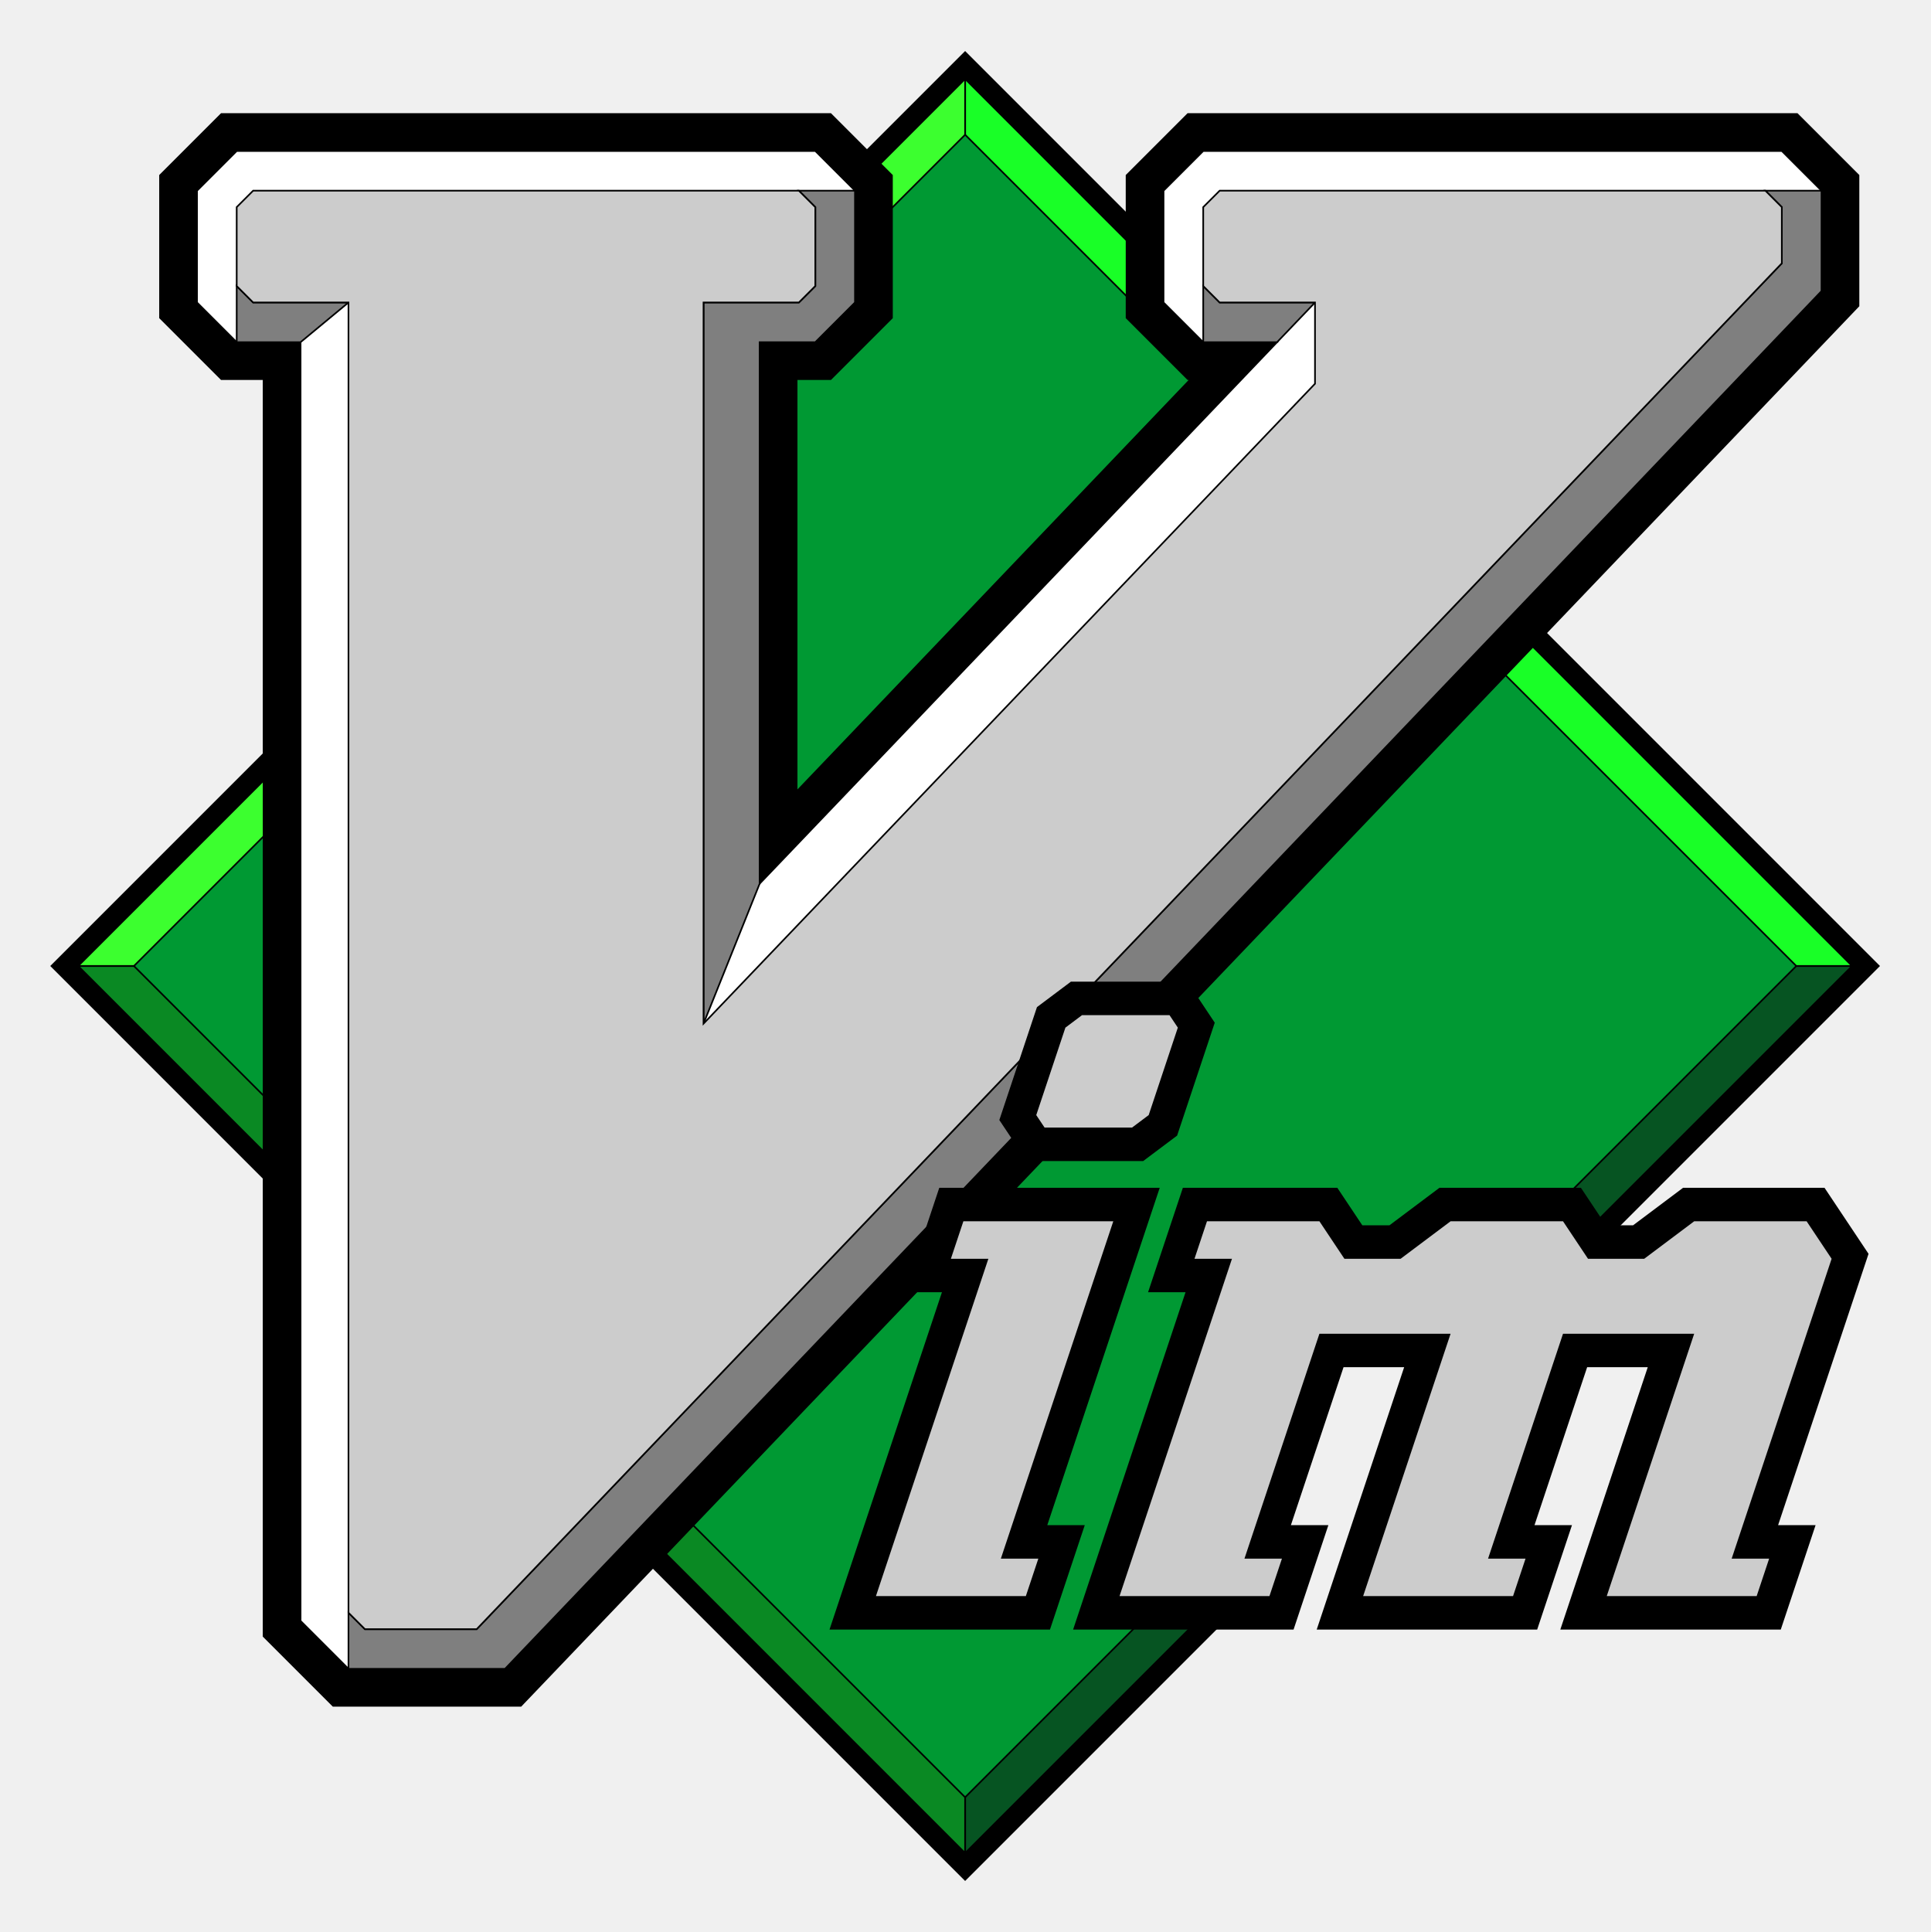
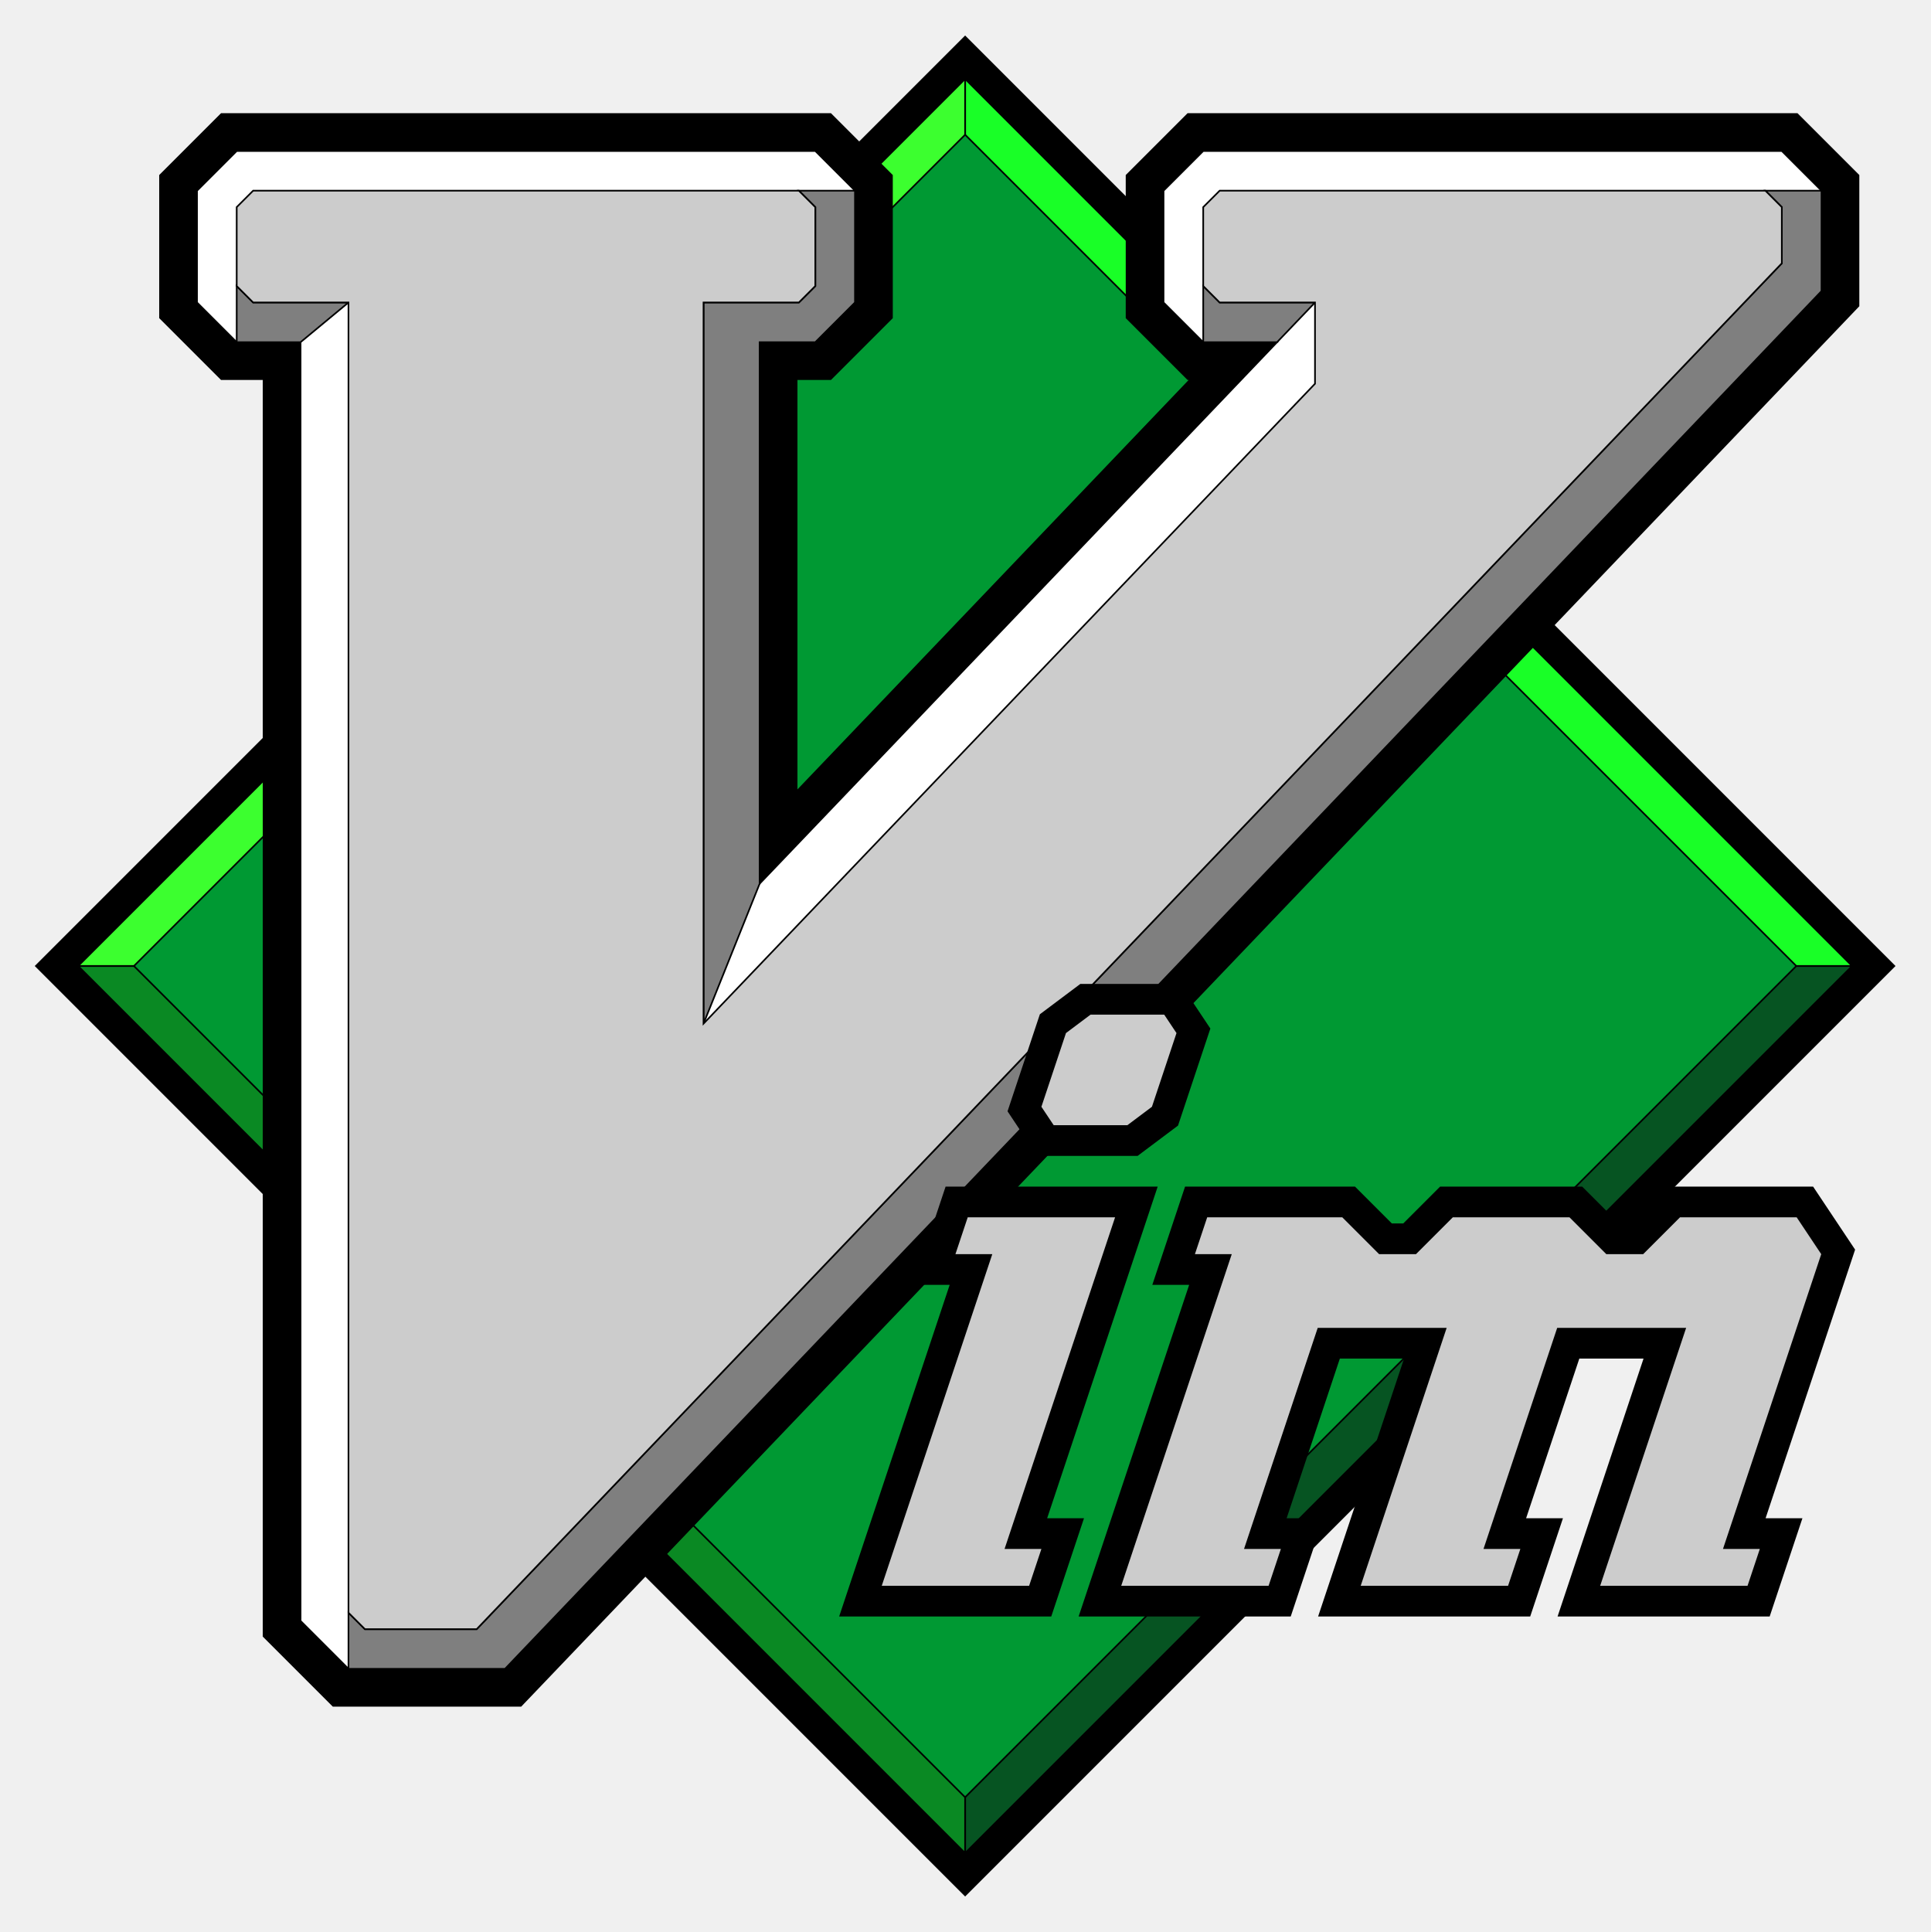
<svg xmlns="http://www.w3.org/2000/svg" viewBox="0 0 293.575 293.806" width="293.575" height="293.806">
  <defs>
    <mask id="letter_m_mask_mask">
      <rect x="-500" y="-500" width="1000" height="1000" fill="white" />
-       <path id="letter_m_mask" d="M183.572,185.725 H 200.672 L204.472,191.425 H 213.022 L220.622,185.725 H 237.722 L241.522,191.425 H 250.072 L257.672,185.725 H 274.772 L278.572,191.425 263.372,237.025 H 269.072 L267.172,242.725 H 170.272 L187.372,191.425 H 181.672Z" transform="scale(1)translate(-146.7875 -146.9031)" fill="black" />
+       <path id="letter_m_mask" transform="translate(183.604,185.1206)scale(1.8678)" d="M0,0 H11 L14,3 H 17 L20,0 H 29.5 L32.5,3 H 35.5 L38.5,0 H 48 L50,3 42,27 H 45 L5,30 H -7 L2,3 H -1Z" fill="black" />
    </mask>
  </defs>
-   <g transform="translate(146.7875 146.9031)" mask="url(#letter_m_mask_mask)">
-     <path d="M134.9,0 0,134.9 -134.9,0 0,-134.9Z" fill="none" stroke="#000000" stroke-width="6" />
-     <path d="M126.415,0 0,126.415 -126.415,0 0,-126.415Z" fill="#009933" />
-     <path d="M126.415,0 0,126.415 V134.9 L134.9,0Z" fill="#065422" />
-     <path d="M0,126.415 -126.415,0 H -134.9 L0,134.9Z" fill="#0a8923" />
-     <path d="M-126.415,0 0,-126.415 V-134.9 L-134.9,0Z" fill="#3cff2f" />
-     <path d="M0,-126.415 126.415,0 H 134.9 L0,-134.9Z" fill="#19ff27" />
-     <path d="M126.415,0 0,126.415 V134.9 L134.9,0Z" fill="none" stroke="#000000" stroke-width="0.25" />
-     <path d="M0,126.415 -126.415,0 H -134.9 L0,134.9Z" fill="none" stroke="#000000" stroke-width="0.25" />
-     <path d="M-126.415,0 0,-126.415 V-134.9 L-134.9,0Z" fill="none" stroke="#000000" stroke-width="0.25" />
-     <path d="M0,-126.415 126.415,0 H 134.9 L0,-134.9Z" fill="none" stroke="#000000" stroke-width="0.25" />
+   <g transform="translate(146.7875 146.9031)">
+     <g mask="url(#letter_m_mask_mask)">
+       <path d="M134.9,0 0,134.9 -134.9,0 0,-134.9Z" fill="none" stroke="#000000" stroke-width="9.339" />
+       <path d="M126.415,0 0,126.415 -126.415,0 0,-126.415Z" fill="#009933" />
+       <path d="M126.415,0 0,126.415 V134.9 L134.9,0Z" fill="#065422" />
+       <path d="M0,126.415 -126.415,0 H -134.9 L0,134.9Z" fill="#0a8923" />
+       <path d="M-126.415,0 0,-126.415 V-134.9 L-134.9,0Z" fill="#3cff2f" />
+       <path d="M0,-126.415 126.415,0 H 134.9 L0,-134.9Z" fill="#19ff27" />
+       <path d="M126.415,0 0,126.415 V134.9 L134.9,0Z" fill="none" stroke="#000000" stroke-width="0.25" />
+       <path d="M0,126.415 -126.415,0 H -134.9 L0,134.9Z" fill="none" stroke="#000000" stroke-width="0.25" />
+       <path d="M-126.415,0 0,-126.415 V-134.9 L-134.9,0Z" fill="none" stroke="#000000" stroke-width="0.25" />
+       <path d="M0,-126.415 126.415,0 H 134.9 L0,-134.9Z" fill="none" stroke="#000000" stroke-width="0.25" />
+     </g>
  </g>
  <g id="letter_v">
    <path id="v_outline" d="M29.964,29 36,22.964 H 124 L130.036,29 V46 L124,52.036 H 115.536 V134.385 L194.232,52.036 H 183 L176.964,46 V29 L183,22.964 H 271 L277.036,29 V44.265 L76.81,253.786 H 53 L45.714,246.5 V52.036 H 36 L29.964,46Z" fill="none" stroke="#000000" stroke-width="11.5" />
    <path id="v_lit_bevels" d="M29.964,29 36,22.964 H 124 L130.036,29 V46 L124,52.036 H 115.536 V134.385 L194.232,52.036 H 183 L176.964,46 V29 L183,22.964 H 271 L277.036,29 V44.265 L76.81,253.786 H 53 L45.714,246.5 V52.036 H 36 L29.964,46Z" fill="#ffffff" stroke="#000000" stroke-width="0.25" />
    <path id="v_dim_bevel_0" d="M130.036,29 V46 L124,52.036 H 115.536 V134.385 L107,155.672 V46 H 121.5 L124,43.5 V31.5 L121.5,29Z" fill="#7f7f7f" stroke="#000000" stroke-width="0.25" />
    <path id="v_dim_bevel_1" d="M194.232,52.036 H 183 V43.5 L185.5,46 H 200Z" fill="#7f7f7f" stroke="#000000" stroke-width="0.25" />
    <path id="v_dim_bevel_2" d="M277.036,29 V44.265 L76.81,253.786 H 53 V245.25 L55.5,247.75 H 72.5 L271,40.036 V31.5 L268.5,29Z" fill="#7f7f7f" stroke="#000000" stroke-width="0.25" />
    <path id="v_dim_bevel_3" d="M45.714,52.036 H 36 V43.5 L38.5,46 H 53Z" fill="#7f7f7f" stroke="#000000" stroke-width="0.25" />
    <path id="v_face" d="M36,31.5 38.5,29 H 121.5 L124,31.5 V43.5 L121.5,46 H 107 V155.672 L200,58.354 V46 H 185.5 L183,43.5 V31.5 L185.5,29 H 268.5 L271,31.5 V40.036 L72.5,247.75 H 55.5 L53,245.25 V46 H 38.5 L36,43.5Z" fill="#cccccc" stroke="#000000" stroke-width="0.25" />
  </g>
-   <g id="letter_i" transform="scale(1)">
-     <path d="M152.222,237.025 H 157.922 L156.022,242.725 H 133.222 L150.322,191.425 H 144.622 L146.522,185.725 H 169.322Z M174.705,169.575 172.172,171.475 H 158.872 L157.605,169.575 162.038,156.275 164.572,154.375 H 177.872 L179.138,156.275Z" stroke="#000000" stroke-width="10.179" />
-     <path d="M152.222,237.025 H 157.922 L156.022,242.725 H 133.222 L150.322,191.425 H 144.622 L146.522,185.725 H 169.322Z M174.705,169.575 172.172,171.475 H 158.872 L157.605,169.575 162.038,156.275 164.572,154.375 H 177.872 L179.138,156.275Z" fill="#cccccc" />
+   <g id="letter_i" transform="translate(183.604,185.1206)scale(1.8678)">
+     <path d="M-16.5,27 H -13.5 L-14.5,30 H -26.5 L-17.5,3 H -20.5 L-19.5,0 H -7.5Z M-4.5,-9 -6.5,-7.5 H -12.5 L-13.5,-9 -11.5,-15 -9.5,-16.5 H -3.5 L-2.5,-15Z" stroke="#000000" stroke-width="5" />
+     <path d="M-16.5,27 H -13.5 L-14.5,30 H -26.5 L-17.5,3 H -20.5 L-19.5,0 H -7.5Z M-4.5,-9 -6.5,-7.5 H -12.5 L-13.5,-9 -11.5,-15 -9.5,-16.5 H -3.5 L-2.5,-15Z" fill="#cccccc" />
  </g>
-   <g id="letter_m" transform="scale(1)">
-     <path d="M183.572,185.725 H 200.672 L204.472,191.425 H 213.022 L220.622,185.725 H 237.722 L241.522,191.425 H 250.072 L257.672,185.725 H 274.772 L278.572,191.425 263.372,237.025 H 269.072 L267.172,242.725 H 244.372 L257.672,202.825 H 237.722 L226.322,237.025 H 232.022 L230.122,242.725 H 207.322 L220.622,202.825 H 200.672 L189.272,237.025 H 194.972 L193.072,242.725 H 170.272 L187.372,191.425 H 181.672Z" stroke="#000000" stroke-width="10.179" />
-     <path d="M183.572,185.725 H 200.672 L204.472,191.425 H 213.022 L220.622,185.725 H 237.722 L241.522,191.425 H 250.072 L257.672,185.725 H 274.772 L278.572,191.425 263.372,237.025 H 269.072 L267.172,242.725 H 244.372 L257.672,202.825 H 237.722 L226.322,237.025 H 232.022 L230.122,242.725 H 207.322 L220.622,202.825 H 200.672 L189.272,237.025 H 194.972 L193.072,242.725 H 170.272 L187.372,191.425 H 181.672Z" fill="#cccccc" />
+   <g id="letter_m" transform="translate(183.604,185.1206)scale(1.8678)">
+     <path d="M0,0 H11 L14,3 H 17 L20,0 H 29.5 L32.5,3 H 35.5 L38.5,0 H 48 L50,3 42,27 H 45 L44,30 H 32 L39,9 H 28.5 L22.5,27 H 25.5 L24.5,30 H 12.5 L19.5,9 H 9 L3,27 H 6 L5,30 H -7 L2,3 H -1Z" stroke="#000000" stroke-width="5" />
+     <path d="M0,0 H11 L14,3 H 17 L20,0 H 29.5 L32.5,3 H 35.5 L38.5,0 H 48 L50,3 42,27 H 45 L44,30 H 32 L39,9 H 28.5 L22.5,27 H 25.5 L24.5,30 H 12.5 L19.5,9 H 9 L3,27 H 6 L5,30 H -7 L2,3 H -1Z" fill="#cccccc" />
  </g>
</svg>
